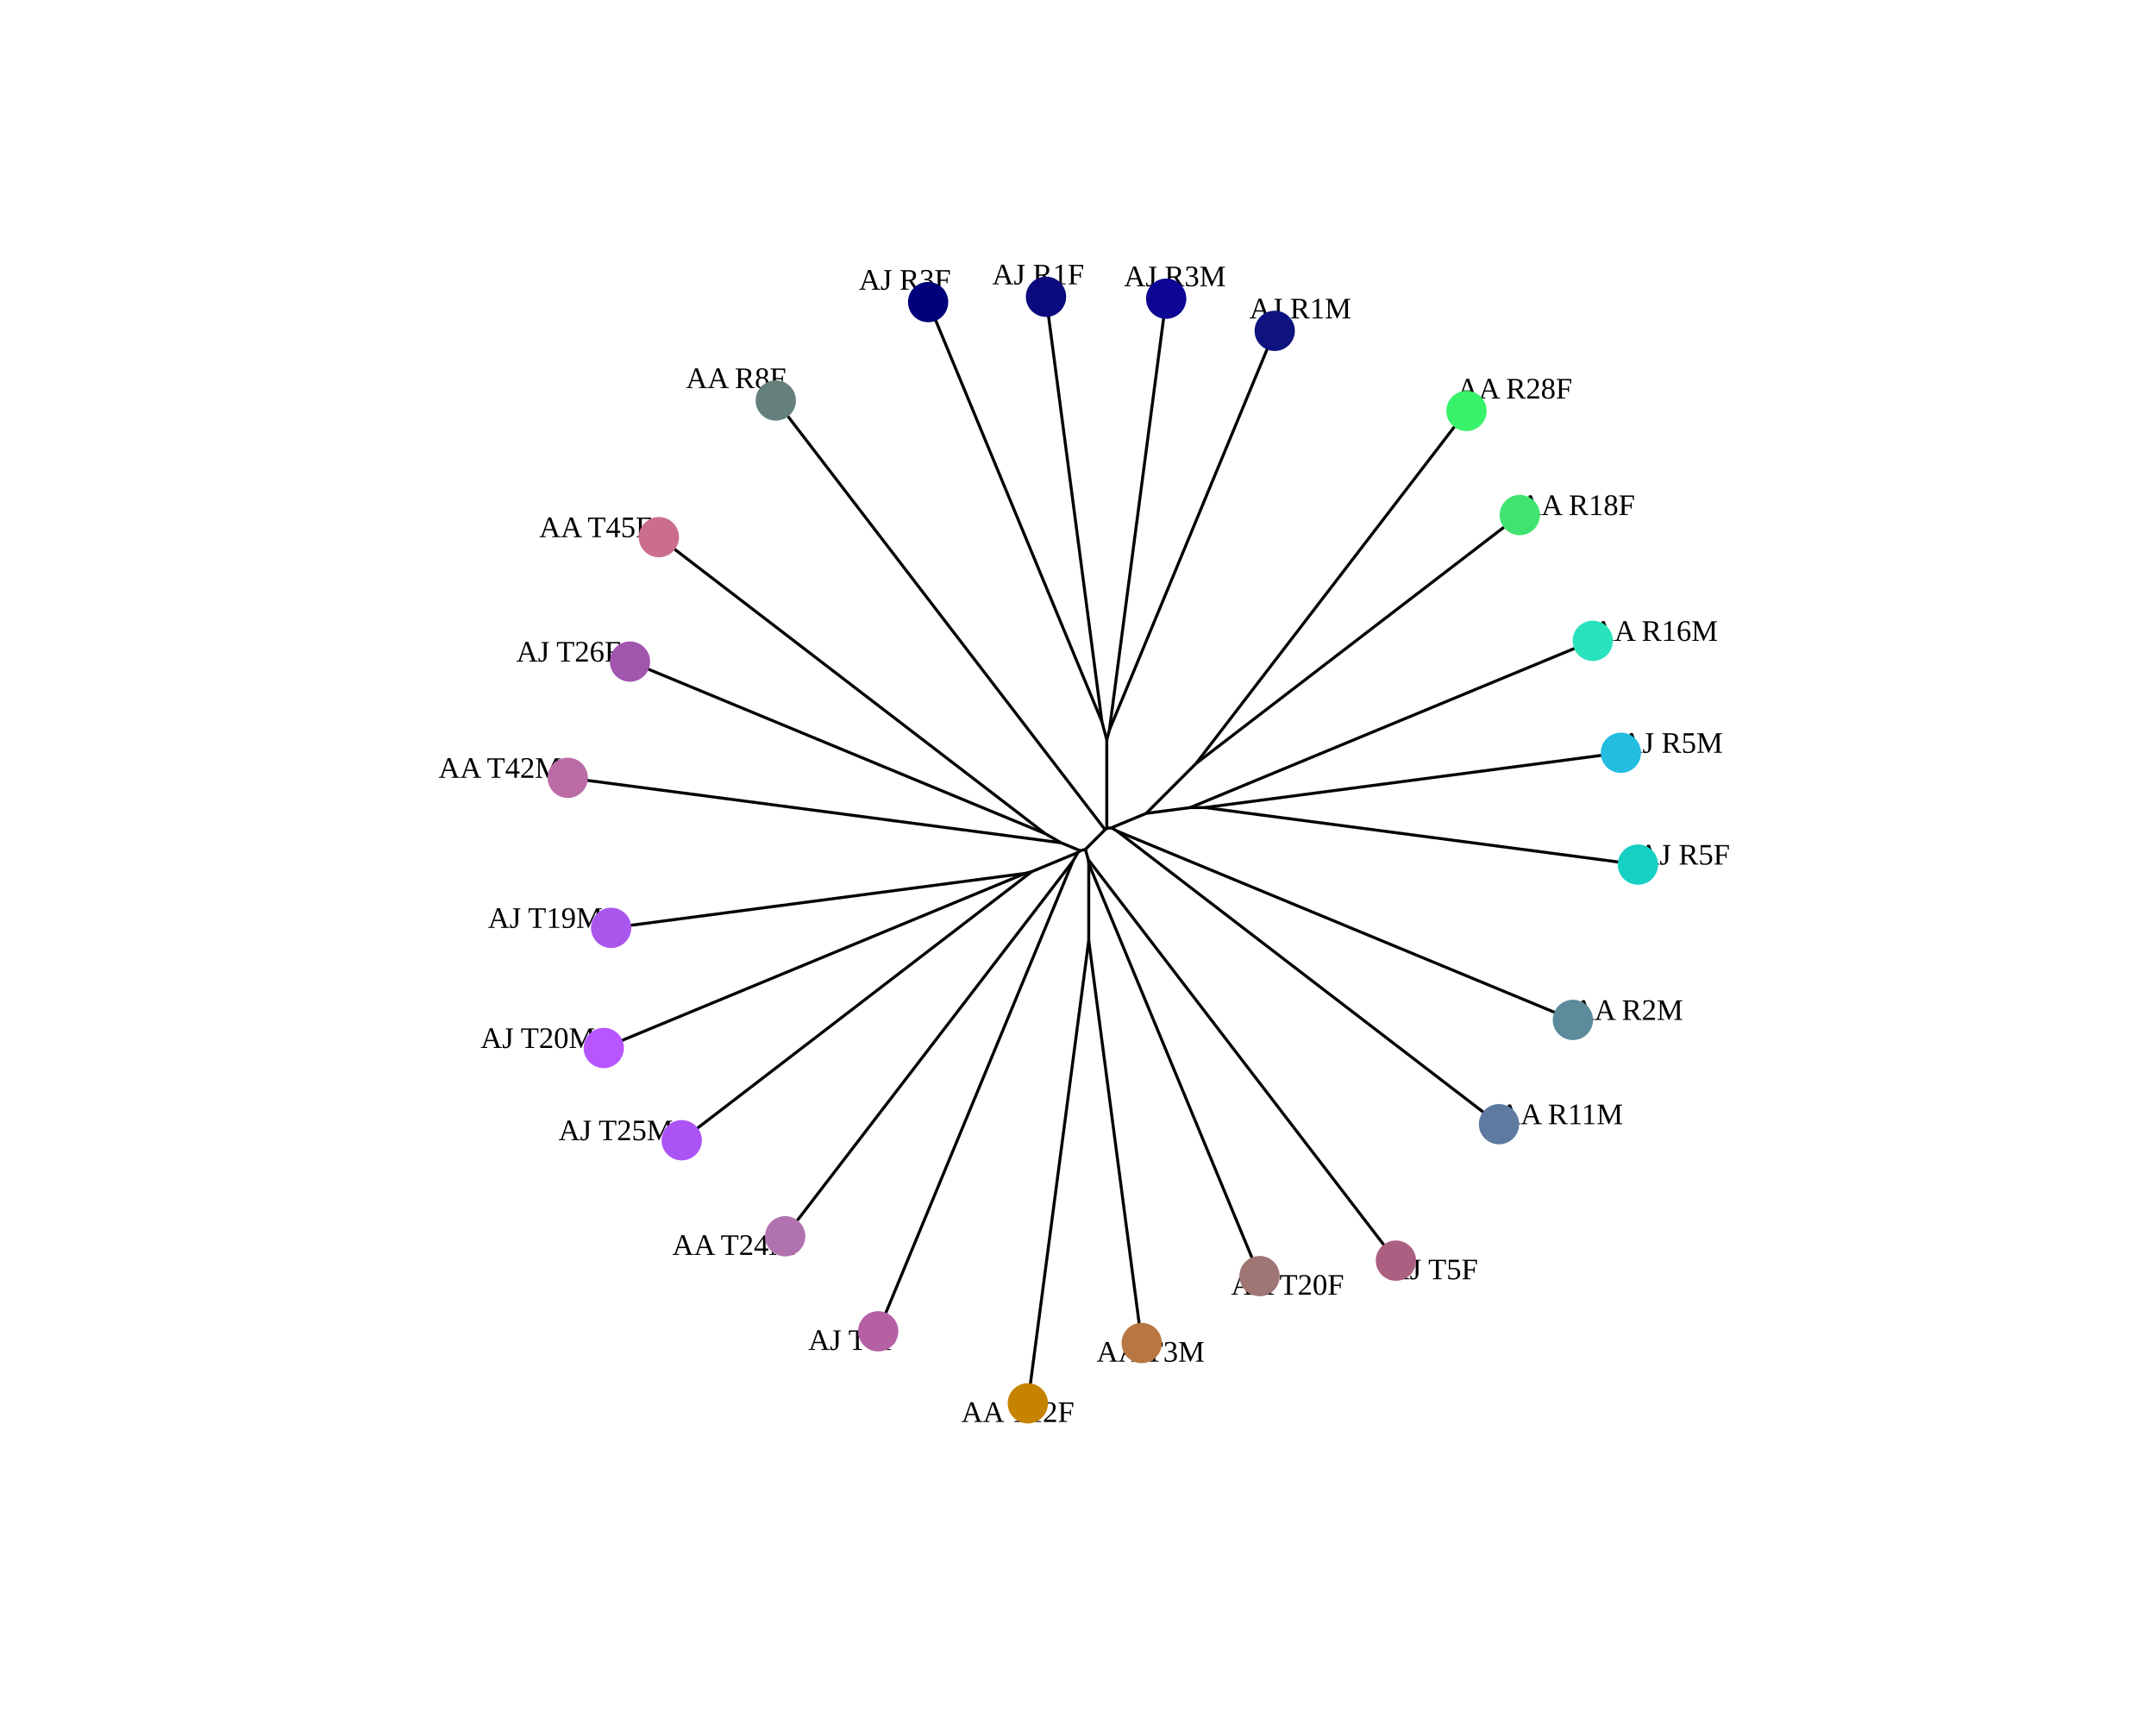
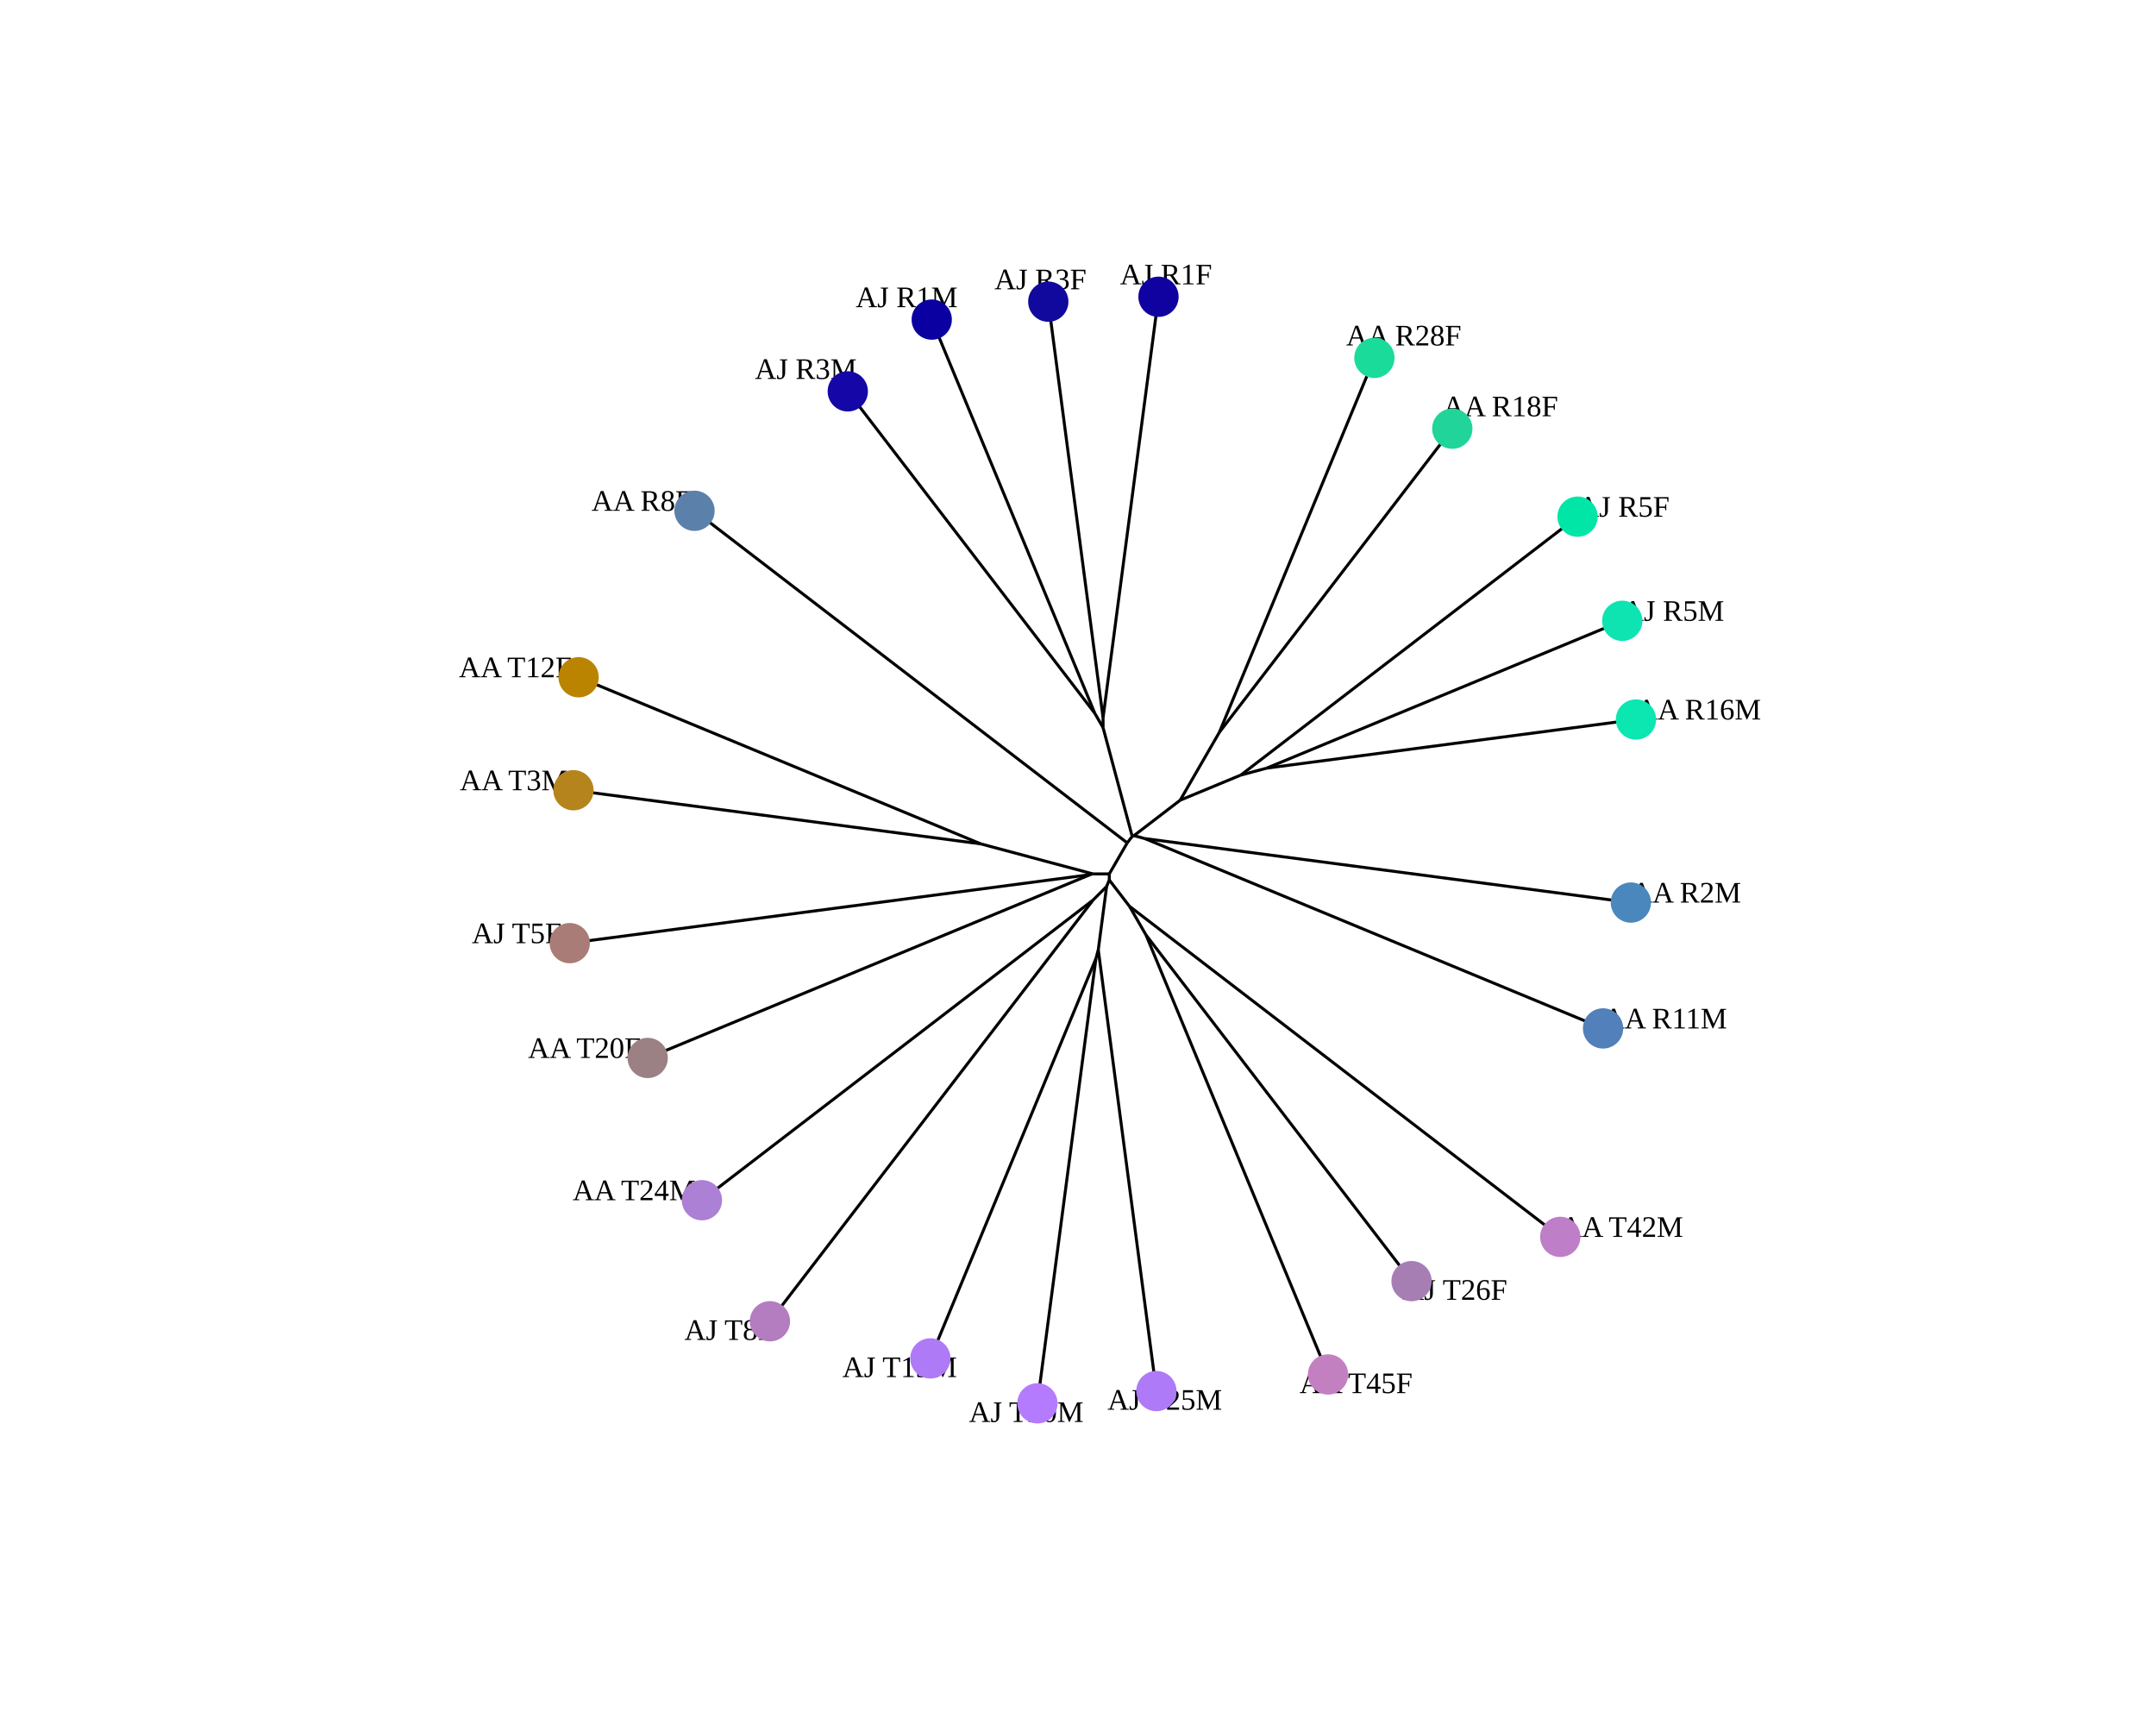
<svg xmlns="http://www.w3.org/2000/svg" width="722.70" height="578.16" viewBox="0,0,722.70,578.16">
  <rect width="100%" height="100%" style="fill:#FFFFFF" />
-   <line x1="361.33" y1="285.72" x2="345.86" y2="292.13" style="stroke-width:1;stroke:#000000;fill:#000000;stroke-opacity:1;fill-opacity:0" />
-   <line x1="345.86" y1="292.13" x2="343.70" y2="292.71" style="stroke-width:1;stroke:#000000;fill:#000000;stroke-opacity:1;fill-opacity:0" />
-   <line x1="343.70" y1="292.71" x2="204.86" y2="310.99" style="stroke-width:1;stroke:#000000;fill:#000000;stroke-opacity:1;fill-opacity:0" />
-   <line x1="343.70" y1="292.71" x2="202.39" y2="351.24" style="stroke-width:1;stroke:#000000;fill:#000000;stroke-opacity:1;fill-opacity:0" />
-   <line x1="345.86" y1="292.13" x2="228.51" y2="382.17" style="stroke-width:1;stroke:#000000;fill:#000000;stroke-opacity:1;fill-opacity:0" />
-   <line x1="361.33" y1="285.72" x2="359.64" y2="288.65" style="stroke-width:1;stroke:#000000;fill:#000000;stroke-opacity:1;fill-opacity:0" />
-   <line x1="359.64" y1="288.65" x2="263.19" y2="414.35" style="stroke-width:1;stroke:#000000;fill:#000000;stroke-opacity:1;fill-opacity:0" />
-   <line x1="359.64" y1="288.65" x2="294.38" y2="446.20" style="stroke-width:1;stroke:#000000;fill:#000000;stroke-opacity:1;fill-opacity:0" />
-   <line x1="361.33" y1="285.72" x2="362.10" y2="285.13" style="stroke-width:1;stroke:#000000;fill:#000000;stroke-opacity:1;fill-opacity:0" />
-   <line x1="362.10" y1="285.13" x2="363.85" y2="284.66" style="stroke-width:1;stroke:#000000;fill:#000000;stroke-opacity:1;fill-opacity:0" />
-   <line x1="363.85" y1="284.66" x2="364.77" y2="288.08" style="stroke-width:1;stroke:#000000;fill:#000000;stroke-opacity:1;fill-opacity:0" />
-   <line x1="364.77" y1="288.08" x2="364.95" y2="289.48" style="stroke-width:1;stroke:#000000;fill:#000000;stroke-opacity:1;fill-opacity:0" />
-   <line x1="364.95" y1="289.48" x2="364.95" y2="315.24" style="stroke-width:1;stroke:#000000;fill:#000000;stroke-opacity:1;fill-opacity:0" />
-   <line x1="364.95" y1="315.24" x2="344.53" y2="470.35" style="stroke-width:1;stroke:#000000;fill:#000000;stroke-opacity:1;fill-opacity:0" />
-   <line x1="364.95" y1="315.24" x2="382.71" y2="450.13" style="stroke-width:1;stroke:#000000;fill:#000000;stroke-opacity:1;fill-opacity:0" />
-   <line x1="364.95" y1="289.48" x2="422.21" y2="427.70" style="stroke-width:1;stroke:#000000;fill:#000000;stroke-opacity:1;fill-opacity:0" />
-   <line x1="364.77" y1="288.08" x2="467.92" y2="422.52" style="stroke-width:1;stroke:#000000;fill:#000000;stroke-opacity:1;fill-opacity:0" />
-   <line x1="363.85" y1="284.66" x2="370.43" y2="278.08" style="stroke-width:1;stroke:#000000;fill:#000000;stroke-opacity:1;fill-opacity:0" />
-   <line x1="370.43" y1="278.08" x2="371.00" y2="277.65" style="stroke-width:1;stroke:#000000;fill:#000000;stroke-opacity:1;fill-opacity:0" />
-   <line x1="371.00" y1="277.65" x2="372.53" y2="277.45" style="stroke-width:1;stroke:#000000;fill:#000000;stroke-opacity:1;fill-opacity:0" />
-   <line x1="372.53" y1="277.45" x2="374.45" y2="278.56" style="stroke-width:1;stroke:#000000;fill:#000000;stroke-opacity:1;fill-opacity:0" />
-   <line x1="374.45" y1="278.56" x2="502.47" y2="376.79" style="stroke-width:1;stroke:#000000;fill:#000000;stroke-opacity:1;fill-opacity:0" />
-   <line x1="374.45" y1="278.56" x2="527.24" y2="341.84" style="stroke-width:1;stroke:#000000;fill:#000000;stroke-opacity:1;fill-opacity:0" />
-   <line x1="372.53" y1="277.45" x2="384.20" y2="272.61" style="stroke-width:1;stroke:#000000;fill:#000000;stroke-opacity:1;fill-opacity:0" />
-   <line x1="384.20" y1="272.61" x2="398.98" y2="270.67" style="stroke-width:1;stroke:#000000;fill:#000000;stroke-opacity:1;fill-opacity:0" />
-   <line x1="398.98" y1="270.67" x2="403.86" y2="270.67" style="stroke-width:1;stroke:#000000;fill:#000000;stroke-opacity:1;fill-opacity:0" />
-   <line x1="403.86" y1="270.67" x2="549.04" y2="289.78" style="stroke-width:1;stroke:#000000;fill:#000000;stroke-opacity:1;fill-opacity:0" />
-   <line x1="403.86" y1="270.67" x2="543.33" y2="252.31" style="stroke-width:1;stroke:#000000;fill:#000000;stroke-opacity:1;fill-opacity:0" />
-   <line x1="398.98" y1="270.67" x2="533.89" y2="214.79" style="stroke-width:1;stroke:#000000;fill:#000000;stroke-opacity:1;fill-opacity:0" />
-   <line x1="384.20" y1="272.61" x2="400.90" y2="255.91" style="stroke-width:1;stroke:#000000;fill:#000000;stroke-opacity:1;fill-opacity:0" />
-   <line x1="400.90" y1="255.91" x2="509.44" y2="172.62" style="stroke-width:1;stroke:#000000;fill:#000000;stroke-opacity:1;fill-opacity:0" />
-   <line x1="400.90" y1="255.91" x2="491.58" y2="137.74" style="stroke-width:1;stroke:#000000;fill:#000000;stroke-opacity:1;fill-opacity:0" />
-   <line x1="371.00" y1="277.65" x2="371.00" y2="247.97" style="stroke-width:1;stroke:#000000;fill:#000000;stroke-opacity:1;fill-opacity:0" />
-   <line x1="371.00" y1="247.97" x2="371.88" y2="244.67" style="stroke-width:1;stroke:#000000;fill:#000000;stroke-opacity:1;fill-opacity:0" />
-   <line x1="371.88" y1="244.67" x2="427.29" y2="110.89" style="stroke-width:1;stroke:#000000;fill:#000000;stroke-opacity:1;fill-opacity:0" />
-   <line x1="371.88" y1="244.67" x2="390.91" y2="100.11" style="stroke-width:1;stroke:#000000;fill:#000000;stroke-opacity:1;fill-opacity:0" />
-   <line x1="371.00" y1="247.97" x2="369.38" y2="241.94" style="stroke-width:1;stroke:#000000;fill:#000000;stroke-opacity:1;fill-opacity:0" />
-   <line x1="369.38" y1="241.94" x2="350.62" y2="99.47" style="stroke-width:1;stroke:#000000;fill:#000000;stroke-opacity:1;fill-opacity:0" />
-   <line x1="369.38" y1="241.94" x2="311.11" y2="101.25" style="stroke-width:1;stroke:#000000;fill:#000000;stroke-opacity:1;fill-opacity:0" />
-   <line x1="370.43" y1="278.08" x2="260.05" y2="134.23" style="stroke-width:1;stroke:#000000;fill:#000000;stroke-opacity:1;fill-opacity:0" />
-   <line x1="362.10" y1="285.13" x2="355.66" y2="282.46" style="stroke-width:1;stroke:#000000;fill:#000000;stroke-opacity:1;fill-opacity:0" />
-   <line x1="355.66" y1="282.46" x2="350.32" y2="279.38" style="stroke-width:1;stroke:#000000;fill:#000000;stroke-opacity:1;fill-opacity:0" />
-   <line x1="350.32" y1="279.38" x2="220.86" y2="180.04" style="stroke-width:1;stroke:#000000;fill:#000000;stroke-opacity:1;fill-opacity:0" />
-   <line x1="350.32" y1="279.38" x2="211.17" y2="221.74" style="stroke-width:1;stroke:#000000;fill:#000000;stroke-opacity:1;fill-opacity:0" />
-   <line x1="355.66" y1="282.46" x2="190.32" y2="260.70" style="stroke-width:1;stroke:#000000;fill:#000000;stroke-opacity:1;fill-opacity:0" />
-   <text transform="translate(502.47,376.79)" style="font-size:10">AA R11M</text>
-   <text transform="translate(533.89,214.79)" style="font-size:10">AA R16M</text>
-   <text transform="translate(509.44,172.62)" style="font-size:10">AA R18F</text>
-   <text transform="translate(488.42,133.57)" style="font-size:10">AA R28F</text>
-   <text transform="translate(527.24,341.84)" style="font-size:10">AA R2M</text>
-   <text transform="translate(229.92,130.07)" style="font-size:10">AA R8F</text>
-   <text transform="translate(322.23,476.60)" style="font-size:10">AA T12F</text>
-   <text transform="translate(412.65,433.95)" style="font-size:10">AA T20F</text>
-   <text transform="translate(225.35,420.60)" style="font-size:10">AA T24M</text>
-   <text transform="translate(367.59,456.38)" style="font-size:10">AA T3M</text>
-   <text transform="translate(146.98,260.70)" style="font-size:10">AA T42M</text>
-   <text transform="translate(180.73,180.04)" style="font-size:10">AA T45F</text>
-   <text transform="translate(332.58,95.31)" style="font-size:10">AJ R1F</text>
-   <text transform="translate(418.80,106.72)" style="font-size:10">AJ R1M</text>
-   <text transform="translate(287.91,97.09)" style="font-size:10">AJ R3F</text>
-   <text transform="translate(376.75,95.94)" style="font-size:10">AJ R3M</text>
-   <text transform="translate(549.04,289.78)" style="font-size:10">AJ R5F</text>
-   <text transform="translate(543.33,252.31)" style="font-size:10">AJ R5M</text>
-   <text transform="translate(163.56,310.99)" style="font-size:10">AJ T19M</text>
-   <text transform="translate(161.09,351.24)" style="font-size:10">AJ T20M</text>
-   <text transform="translate(187.21,382.17)" style="font-size:10">AJ T25M</text>
-   <text transform="translate(173.08,221.74)" style="font-size:10">AJ T26F</text>
-   <text transform="translate(465.32,428.77)" style="font-size:10">AJ T5F</text>
-   <text transform="translate(270.93,452.45)" style="font-size:10">AJ T8F</text>
-   <circle cx="502.47" cy="376.79" r="6.25" style="stroke-width:1;stroke:#5E7AA1;fill:#5E7AA1;stroke-opacity:1;fill-opacity:1" />
-   <circle cx="533.89" cy="214.79" r="6.25" style="stroke-width:1;stroke:#2AE3BC;fill:#2AE3BC;stroke-opacity:1;fill-opacity:1" />
-   <circle cx="509.44" cy="172.62" r="6.25" style="stroke-width:1;stroke:#40E36F;fill:#40E36F;stroke-opacity:1;fill-opacity:1" />
-   <circle cx="491.58" cy="137.74" r="6.25" style="stroke-width:1;stroke:#38F369;fill:#38F369;stroke-opacity:1;fill-opacity:1" />
-   <circle cx="527.24" cy="341.84" r="6.25" style="stroke-width:1;stroke:#5C8B9B;fill:#5C8B9B;stroke-opacity:1;fill-opacity:1" />
-   <circle cx="260.05" cy="134.23" r="6.25" style="stroke-width:1;stroke:#647F7C;fill:#647F7C;stroke-opacity:1;fill-opacity:1" />
-   <circle cx="344.53" cy="470.35" r="6.25" style="stroke-width:1;stroke:#C68300;fill:#C68300;stroke-opacity:1;fill-opacity:1" />
-   <circle cx="422.21" cy="427.70" r="6.25" style="stroke-width:1;stroke:#A07675;fill:#A07675;stroke-opacity:1;fill-opacity:1" />
-   <circle cx="263.19" cy="414.35" r="6.25" style="stroke-width:1;stroke:#B173AF;fill:#B173AF;stroke-opacity:1;fill-opacity:1" />
-   <circle cx="382.71" cy="450.13" r="6.25" style="stroke-width:1;stroke:#B87742;fill:#B87742;stroke-opacity:1;fill-opacity:1" />
-   <circle cx="190.32" cy="260.70" r="6.25" style="stroke-width:1;stroke:#BB6CA6;fill:#BB6CA6;stroke-opacity:1;fill-opacity:1" />
-   <circle cx="220.86" cy="180.04" r="6.25" style="stroke-width:1;stroke:#CB6E8B;fill:#CB6E8B;stroke-opacity:1;fill-opacity:1" />
-   <circle cx="350.62" cy="99.47" r="6.25" style="stroke-width:1;stroke:#0A097E;fill:#0A097E;stroke-opacity:1;fill-opacity:1" />
-   <circle cx="427.29" cy="110.89" r="6.25" style="stroke-width:1;stroke:#0E137F;fill:#0E137F;stroke-opacity:1;fill-opacity:1" />
-   <circle cx="311.11" cy="101.25" r="6.25" style="stroke-width:1;stroke:#00007B;fill:#00007B;stroke-opacity:1;fill-opacity:1" />
-   <circle cx="390.91" cy="100.11" r="6.25" style="stroke-width:1;stroke:#0D0594;fill:#0D0594;stroke-opacity:1;fill-opacity:1" />
-   <circle cx="549.04" cy="289.78" r="6.25" style="stroke-width:1;stroke:#17D0C4;fill:#17D0C4;stroke-opacity:1;fill-opacity:1" />
-   <circle cx="543.33" cy="252.31" r="6.25" style="stroke-width:1;stroke:#23BDE0;fill:#23BDE0;stroke-opacity:1;fill-opacity:1" />
-   <circle cx="204.86" cy="310.99" r="6.25" style="stroke-width:1;stroke:#AA56EC;fill:#AA56EC;stroke-opacity:1;fill-opacity:1" />
-   <circle cx="202.39" cy="351.24" r="6.25" style="stroke-width:1;stroke:#B755FF;fill:#B755FF;stroke-opacity:1;fill-opacity:1" />
-   <circle cx="228.51" cy="382.17" r="6.25" style="stroke-width:1;stroke:#AC53F5;fill:#AC53F5;stroke-opacity:1;fill-opacity:1" />
-   <circle cx="211.17" cy="221.74" r="6.25" style="stroke-width:1;stroke:#A155AD;fill:#A155AD;stroke-opacity:1;fill-opacity:1" />
-   <circle cx="467.92" cy="422.52" r="6.25" style="stroke-width:1;stroke:#AB5F81;fill:#AB5F81;stroke-opacity:1;fill-opacity:1" />
-   <circle cx="294.38" cy="446.20" r="6.25" style="stroke-width:1;stroke:#B660A4;fill:#B660A4;stroke-opacity:1;fill-opacity:1" />
+   <line x1="365.46" y1="293.14" x2="190.99" y2="316.11" style="stroke-width:1;stroke:#000000;fill:#000000;stroke-opacity:1;fill-opacity:0" />
+   <line x1="365.46" y1="293.14" x2="217.11" y2="354.59" style="stroke-width:1;stroke:#000000;fill:#000000;stroke-opacity:1;fill-opacity:0" />
+   <line x1="365.46" y1="293.14" x2="366.35" y2="292.90" style="stroke-width:1;stroke:#000000;fill:#000000;stroke-opacity:1;fill-opacity:0" />
+   <line x1="366.35" y1="292.90" x2="371.84" y2="292.90" style="stroke-width:1;stroke:#000000;fill:#000000;stroke-opacity:1;fill-opacity:0" />
+   <line x1="371.84" y1="292.90" x2="371.84" y2="294.95" style="stroke-width:1;stroke:#000000;fill:#000000;stroke-opacity:1;fill-opacity:0" />
+   <line x1="371.84" y1="294.95" x2="370.94" y2="297.12" style="stroke-width:1;stroke:#000000;fill:#000000;stroke-opacity:1;fill-opacity:0" />
+   <line x1="370.94" y1="297.12" x2="366.42" y2="301.65" style="stroke-width:1;stroke:#000000;fill:#000000;stroke-opacity:1;fill-opacity:0" />
+   <line x1="366.42" y1="301.65" x2="235.29" y2="402.27" style="stroke-width:1;stroke:#000000;fill:#000000;stroke-opacity:1;fill-opacity:0" />
+   <line x1="366.42" y1="301.65" x2="258.08" y2="442.84" style="stroke-width:1;stroke:#000000;fill:#000000;stroke-opacity:1;fill-opacity:0" />
+   <line x1="370.94" y1="297.12" x2="368.15" y2="318.35" style="stroke-width:1;stroke:#000000;fill:#000000;stroke-opacity:1;fill-opacity:0" />
+   <line x1="368.15" y1="318.35" x2="367.36" y2="321.28" style="stroke-width:1;stroke:#000000;fill:#000000;stroke-opacity:1;fill-opacity:0" />
+   <line x1="367.36" y1="321.28" x2="311.86" y2="455.29" style="stroke-width:1;stroke:#000000;fill:#000000;stroke-opacity:1;fill-opacity:0" />
+   <line x1="367.36" y1="321.28" x2="347.74" y2="470.35" style="stroke-width:1;stroke:#000000;fill:#000000;stroke-opacity:1;fill-opacity:0" />
+   <line x1="368.15" y1="318.35" x2="387.62" y2="466.24" style="stroke-width:1;stroke:#000000;fill:#000000;stroke-opacity:1;fill-opacity:0" />
+   <line x1="371.84" y1="294.95" x2="378.59" y2="303.74" style="stroke-width:1;stroke:#000000;fill:#000000;stroke-opacity:1;fill-opacity:0" />
+   <line x1="378.59" y1="303.74" x2="384.16" y2="313.40" style="stroke-width:1;stroke:#000000;fill:#000000;stroke-opacity:1;fill-opacity:0" />
+   <line x1="384.16" y1="313.40" x2="445.16" y2="460.67" style="stroke-width:1;stroke:#000000;fill:#000000;stroke-opacity:1;fill-opacity:0" />
+   <line x1="384.16" y1="313.40" x2="473.16" y2="429.39" style="stroke-width:1;stroke:#000000;fill:#000000;stroke-opacity:1;fill-opacity:0" />
+   <line x1="378.59" y1="303.74" x2="523.01" y2="414.56" style="stroke-width:1;stroke:#000000;fill:#000000;stroke-opacity:1;fill-opacity:0" />
+   <line x1="371.84" y1="292.90" x2="377.85" y2="282.50" style="stroke-width:1;stroke:#000000;fill:#000000;stroke-opacity:1;fill-opacity:0" />
+   <line x1="377.85" y1="282.50" x2="379.52" y2="280.33" style="stroke-width:1;stroke:#000000;fill:#000000;stroke-opacity:1;fill-opacity:0" />
+   <line x1="379.52" y1="280.33" x2="380.10" y2="280.08" style="stroke-width:1;stroke:#000000;fill:#000000;stroke-opacity:1;fill-opacity:0" />
+   <line x1="380.10" y1="280.08" x2="383.74" y2="281.06" style="stroke-width:1;stroke:#000000;fill:#000000;stroke-opacity:1;fill-opacity:0" />
+   <line x1="383.74" y1="281.06" x2="537.35" y2="344.69" style="stroke-width:1;stroke:#000000;fill:#000000;stroke-opacity:1;fill-opacity:0" />
+   <line x1="383.74" y1="281.06" x2="546.67" y2="302.51" style="stroke-width:1;stroke:#000000;fill:#000000;stroke-opacity:1;fill-opacity:0" />
+   <line x1="380.10" y1="280.08" x2="395.60" y2="268.20" style="stroke-width:1;stroke:#000000;fill:#000000;stroke-opacity:1;fill-opacity:0" />
+   <line x1="395.60" y1="268.20" x2="415.94" y2="259.77" style="stroke-width:1;stroke:#000000;fill:#000000;stroke-opacity:1;fill-opacity:0" />
+   <line x1="415.94" y1="259.77" x2="424.61" y2="257.45" style="stroke-width:1;stroke:#000000;fill:#000000;stroke-opacity:1;fill-opacity:0" />
+   <line x1="424.61" y1="257.45" x2="548.38" y2="241.15" style="stroke-width:1;stroke:#000000;fill:#000000;stroke-opacity:1;fill-opacity:0" />
+   <line x1="424.61" y1="257.45" x2="543.79" y2="208.08" style="stroke-width:1;stroke:#000000;fill:#000000;stroke-opacity:1;fill-opacity:0" />
+   <line x1="415.94" y1="259.77" x2="528.80" y2="173.17" style="stroke-width:1;stroke:#000000;fill:#000000;stroke-opacity:1;fill-opacity:0" />
+   <line x1="395.60" y1="268.20" x2="408.73" y2="245.45" style="stroke-width:1;stroke:#000000;fill:#000000;stroke-opacity:1;fill-opacity:0" />
+   <line x1="408.73" y1="245.45" x2="486.82" y2="143.68" style="stroke-width:1;stroke:#000000;fill:#000000;stroke-opacity:1;fill-opacity:0" />
+   <line x1="408.73" y1="245.45" x2="460.71" y2="119.95" style="stroke-width:1;stroke:#000000;fill:#000000;stroke-opacity:1;fill-opacity:0" />
+   <line x1="379.52" y1="280.33" x2="369.75" y2="243.87" style="stroke-width:1;stroke:#000000;fill:#000000;stroke-opacity:1;fill-opacity:0" />
+   <line x1="369.75" y1="243.87" x2="369.75" y2="240.57" style="stroke-width:1;stroke:#000000;fill:#000000;stroke-opacity:1;fill-opacity:0" />
+   <line x1="369.75" y1="240.57" x2="388.33" y2="99.47" style="stroke-width:1;stroke:#000000;fill:#000000;stroke-opacity:1;fill-opacity:0" />
+   <line x1="369.75" y1="240.57" x2="351.39" y2="101.11" style="stroke-width:1;stroke:#000000;fill:#000000;stroke-opacity:1;fill-opacity:0" />
+   <line x1="369.75" y1="243.87" x2="366.97" y2="239.05" style="stroke-width:1;stroke:#000000;fill:#000000;stroke-opacity:1;fill-opacity:0" />
+   <line x1="366.97" y1="239.05" x2="312.32" y2="107.12" style="stroke-width:1;stroke:#000000;fill:#000000;stroke-opacity:1;fill-opacity:0" />
+   <line x1="366.97" y1="239.05" x2="284.18" y2="131.17" style="stroke-width:1;stroke:#000000;fill:#000000;stroke-opacity:1;fill-opacity:0" />
+   <line x1="377.85" y1="282.50" x2="232.80" y2="171.20" style="stroke-width:1;stroke:#000000;fill:#000000;stroke-opacity:1;fill-opacity:0" />
+   <line x1="366.35" y1="292.90" x2="328.77" y2="282.84" style="stroke-width:1;stroke:#000000;fill:#000000;stroke-opacity:1;fill-opacity:0" />
+   <line x1="328.77" y1="282.84" x2="193.95" y2="226.99" style="stroke-width:1;stroke:#000000;fill:#000000;stroke-opacity:1;fill-opacity:0" />
+   <line x1="328.77" y1="282.84" x2="192.23" y2="264.86" style="stroke-width:1;stroke:#000000;fill:#000000;stroke-opacity:1;fill-opacity:0" />
+   <text transform="translate(537.35,344.69)" style="font-size:10">AA R11M</text>
+   <text transform="translate(548.38,241.15)" style="font-size:10">AA R16M</text>
+   <text transform="translate(483.66,139.52)" style="font-size:10">AA R18F</text>
+   <text transform="translate(451.24,115.78)" style="font-size:10">AA R28F</text>
+   <text transform="translate(546.67,302.51)" style="font-size:10">AA R2M</text>
+   <text transform="translate(198.28,171.20)" style="font-size:10">AA R8F</text>
+   <text transform="translate(153.82,226.99)" style="font-size:10">AA T12F</text>
+   <text transform="translate(176.98,354.59)" style="font-size:10">AA T20F</text>
+   <text transform="translate(191.95,402.27)" style="font-size:10">AA T24M</text>
+   <text transform="translate(154.13,264.86)" style="font-size:10">AA T3M</text>
+   <text transform="translate(523.01,414.56)" style="font-size:10">AA T42M</text>
+   <text transform="translate(435.61,466.92)" style="font-size:10">AA T45F</text>
+   <text transform="translate(375.44,95.31)" style="font-size:10">AJ R1F</text>
+   <text transform="translate(286.83,102.95)" style="font-size:10">AJ R1M</text>
+   <text transform="translate(333.35,96.95)" style="font-size:10">AJ R3F</text>
+   <text transform="translate(253.03,127.00)" style="font-size:10">AJ R3M</text>
+   <text transform="translate(528.80,173.17)" style="font-size:10">AJ R5F</text>
+   <text transform="translate(543.79,208.08)" style="font-size:10">AJ R5M</text>
+   <text transform="translate(282.36,461.54)" style="font-size:10">AJ T19M</text>
+   <text transform="translate(324.79,476.60)" style="font-size:10">AJ T20M</text>
+   <text transform="translate(371.23,472.49)" style="font-size:10">AJ T25M</text>
+   <text transform="translate(470.14,435.64)" style="font-size:10">AJ T26F</text>
+   <text transform="translate(158.15,316.11)" style="font-size:10">AJ T5F</text>
+   <text transform="translate(229.41,449.09)" style="font-size:10">AJ T8F</text>
+   <circle cx="537.35" cy="344.69" r="6.25" style="stroke-width:1;stroke:#5180BA;fill:#5180BA;stroke-opacity:1;fill-opacity:1" />
+   <circle cx="548.38" cy="241.15" r="6.25" style="stroke-width:1;stroke:#0CE7B1;fill:#0CE7B1;stroke-opacity:1;fill-opacity:1" />
+   <circle cx="486.82" cy="143.68" r="6.25" style="stroke-width:1;stroke:#20D49A;fill:#20D49A;stroke-opacity:1;fill-opacity:1" />
+   <circle cx="460.71" cy="119.95" r="6.25" style="stroke-width:1;stroke:#1BDB9B;fill:#1BDB9B;stroke-opacity:1;fill-opacity:1" />
+   <circle cx="546.67" cy="302.51" r="6.25" style="stroke-width:1;stroke:#4A87BD;fill:#4A87BD;stroke-opacity:1;fill-opacity:1" />
+   <circle cx="232.80" cy="171.20" r="6.25" style="stroke-width:1;stroke:#5B81AA;fill:#5B81AA;stroke-opacity:1;fill-opacity:1" />
+   <circle cx="193.95" cy="226.99" r="6.25" style="stroke-width:1;stroke:#BA8400;fill:#BA8400;stroke-opacity:1;fill-opacity:1" />
+   <circle cx="217.11" cy="354.59" r="6.25" style="stroke-width:1;stroke:#9B8184;fill:#9B8184;stroke-opacity:1;fill-opacity:1" />
+   <circle cx="235.29" cy="402.27" r="6.25" style="stroke-width:1;stroke:#AC80D4;fill:#AC80D4;stroke-opacity:1;fill-opacity:1" />
+   <circle cx="192.23" cy="264.86" r="6.25" style="stroke-width:1;stroke:#B5841D;fill:#B5841D;stroke-opacity:1;fill-opacity:1" />
+   <circle cx="523.01" cy="414.56" r="6.25" style="stroke-width:1;stroke:#BE7EC8;fill:#BE7EC8;stroke-opacity:1;fill-opacity:1" />
+   <circle cx="445.16" cy="460.67" r="6.25" style="stroke-width:1;stroke:#C380C0;fill:#C380C0;stroke-opacity:1;fill-opacity:1" />
+   <circle cx="388.33" cy="99.47" r="6.25" style="stroke-width:1;stroke:#0F02A0;fill:#0F02A0;stroke-opacity:1;fill-opacity:1" />
+   <circle cx="312.32" cy="107.12" r="6.25" style="stroke-width:1;stroke:#0A00A2;fill:#0A00A2;stroke-opacity:1;fill-opacity:1" />
+   <circle cx="351.39" cy="101.11" r="6.25" style="stroke-width:1;stroke:#11099D;fill:#11099D;stroke-opacity:1;fill-opacity:1" />
+   <circle cx="284.18" cy="131.17" r="6.25" style="stroke-width:1;stroke:#1506A8;fill:#1506A8;stroke-opacity:1;fill-opacity:1" />
+   <circle cx="528.80" cy="173.17" r="6.25" style="stroke-width:1;stroke:#00E6A7;fill:#00E6A7;stroke-opacity:1;fill-opacity:1" />
+   <circle cx="543.79" cy="208.08" r="6.25" style="stroke-width:1;stroke:#0DE4B2;fill:#0DE4B2;stroke-opacity:1;fill-opacity:1" />
+   <circle cx="311.86" cy="455.29" r="6.25" style="stroke-width:1;stroke:#AF7AF5;fill:#AF7AF5;stroke-opacity:1;fill-opacity:1" />
+   <circle cx="347.74" cy="470.35" r="6.25" style="stroke-width:1;stroke:#B57BFF;fill:#B57BFF;stroke-opacity:1;fill-opacity:1" />
+   <circle cx="387.62" cy="466.24" r="6.25" style="stroke-width:1;stroke:#AE7AF7;fill:#AE7AF7;stroke-opacity:1;fill-opacity:1" />
+   <circle cx="473.16" cy="429.39" r="6.25" style="stroke-width:1;stroke:#A67EB4;fill:#A67EB4;stroke-opacity:1;fill-opacity:1" />
+   <circle cx="190.99" cy="316.11" r="6.25" style="stroke-width:1;stroke:#AA7C77;fill:#AA7C77;stroke-opacity:1;fill-opacity:1" />
+   <circle cx="258.08" cy="442.84" r="6.25" style="stroke-width:1;stroke:#B37DBF;fill:#B37DBF;stroke-opacity:1;fill-opacity:1" />
</svg>
